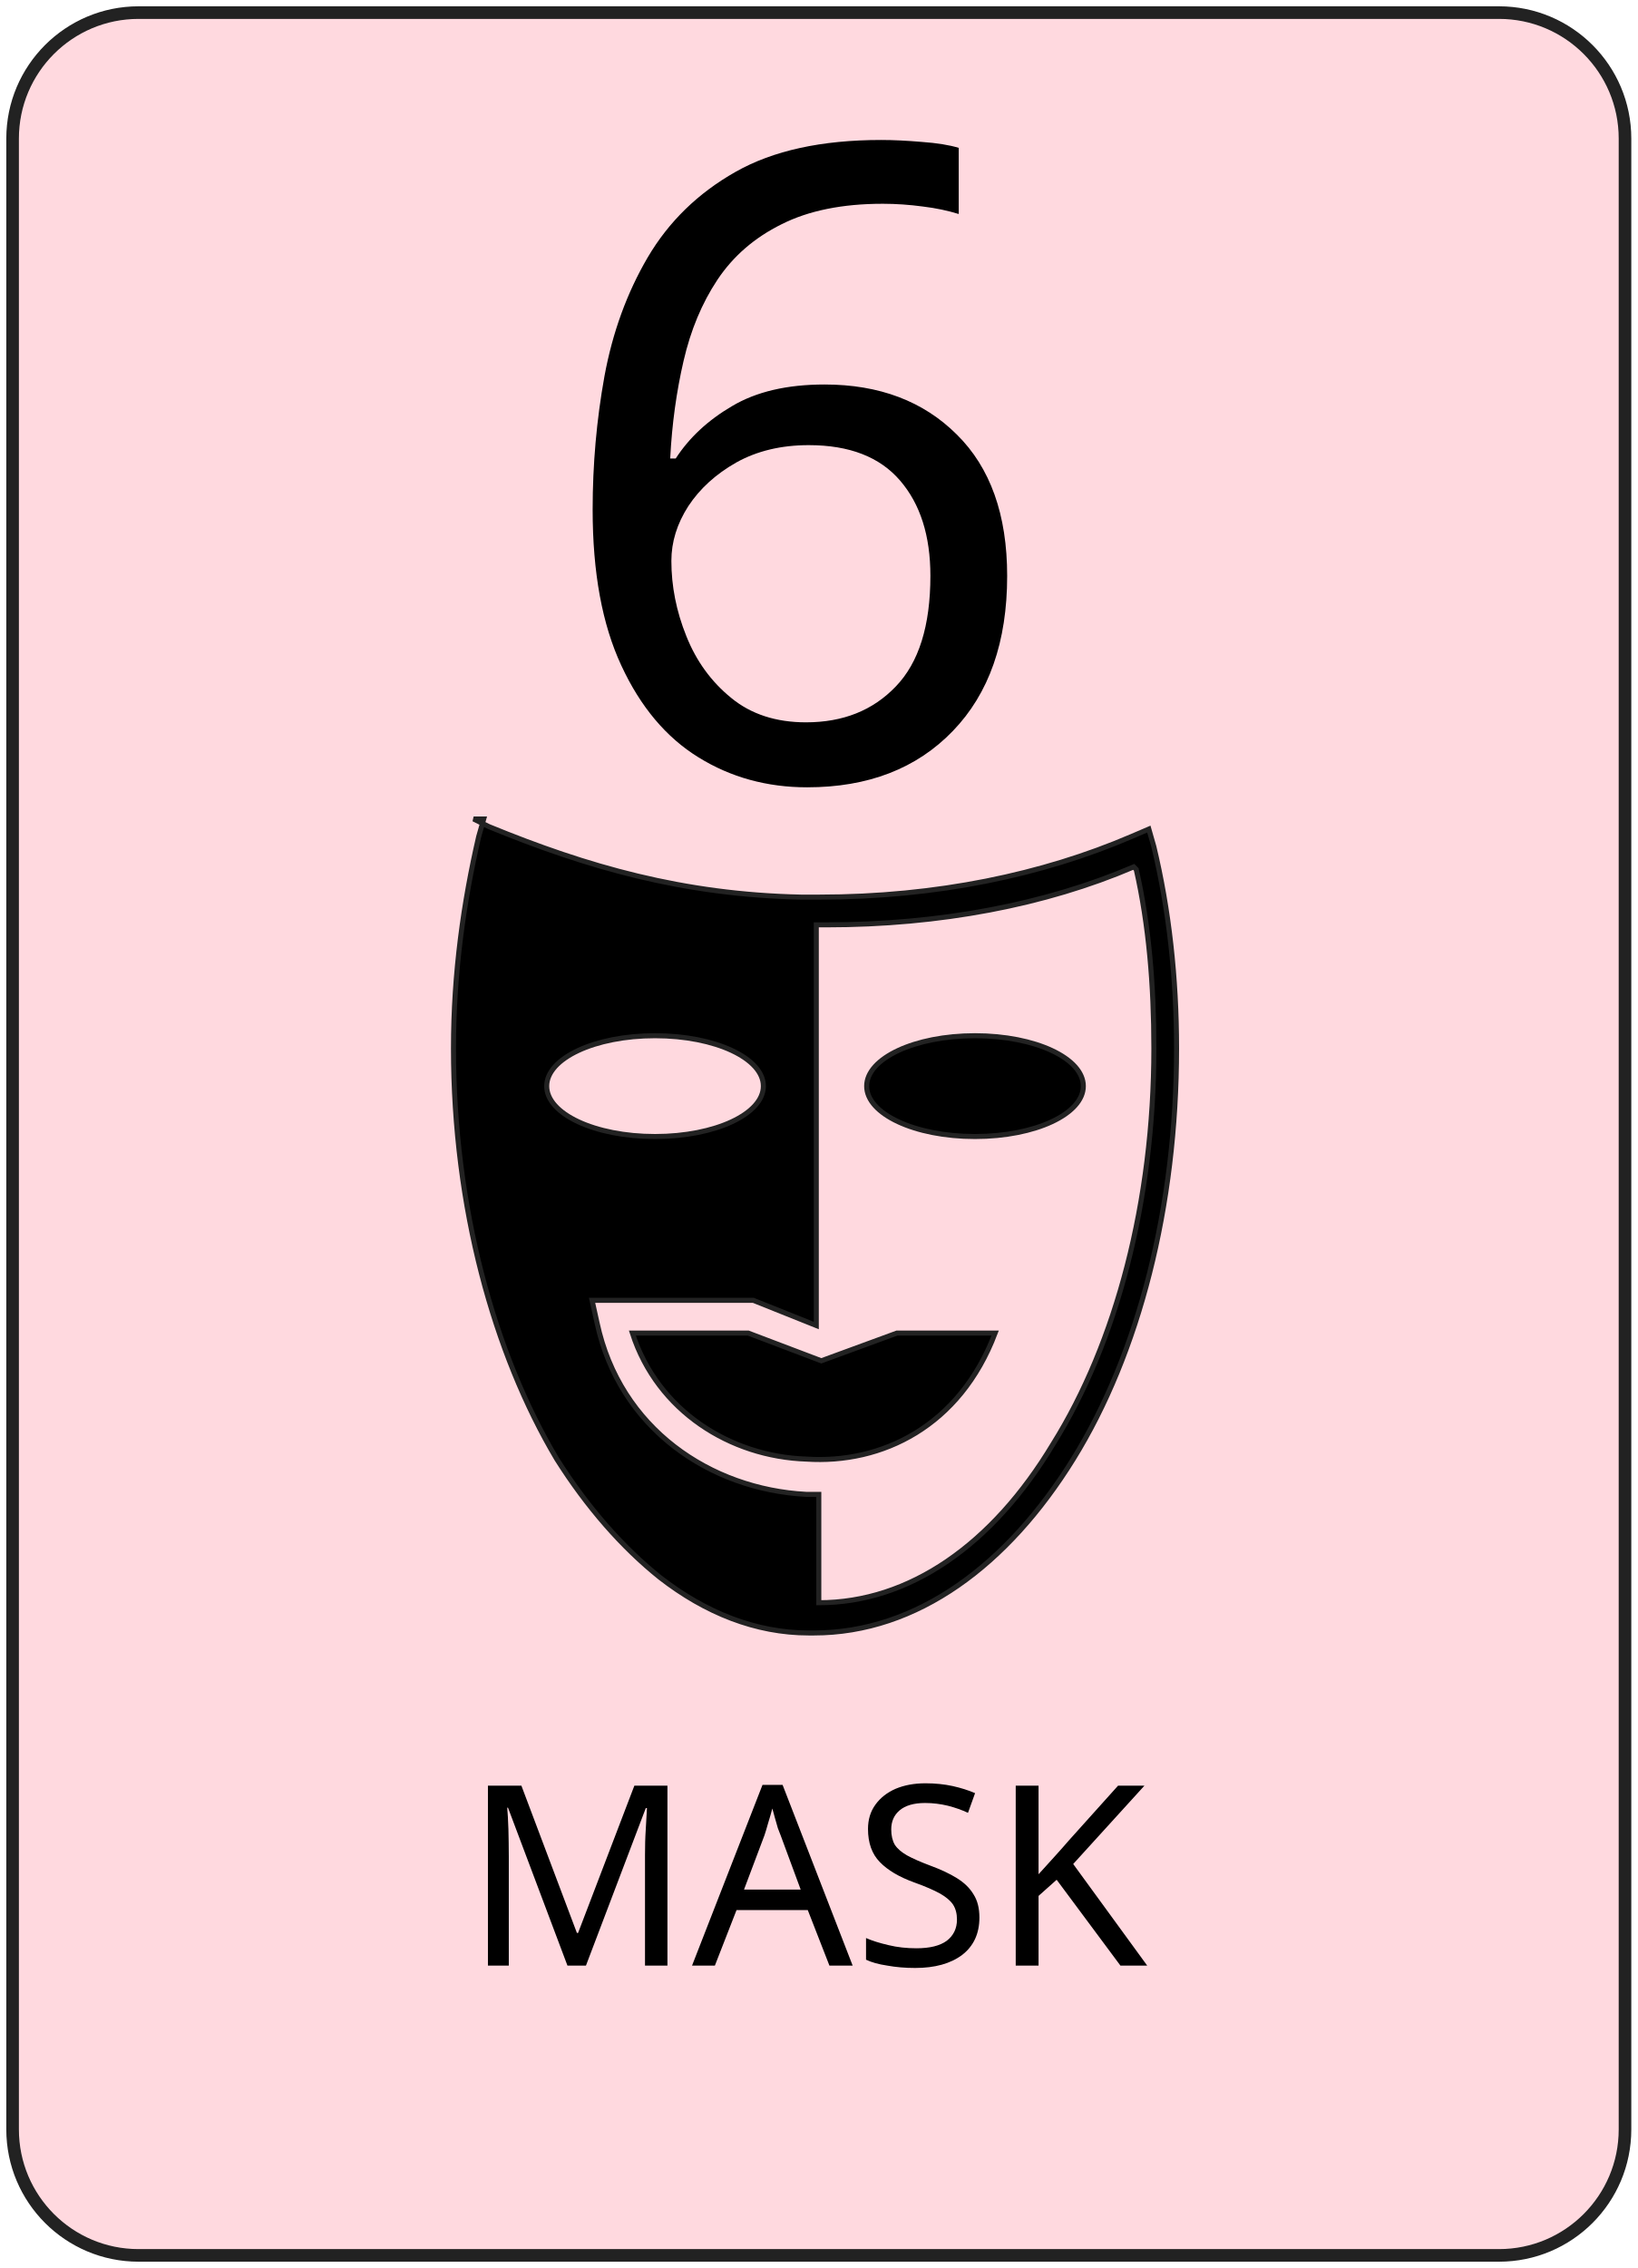
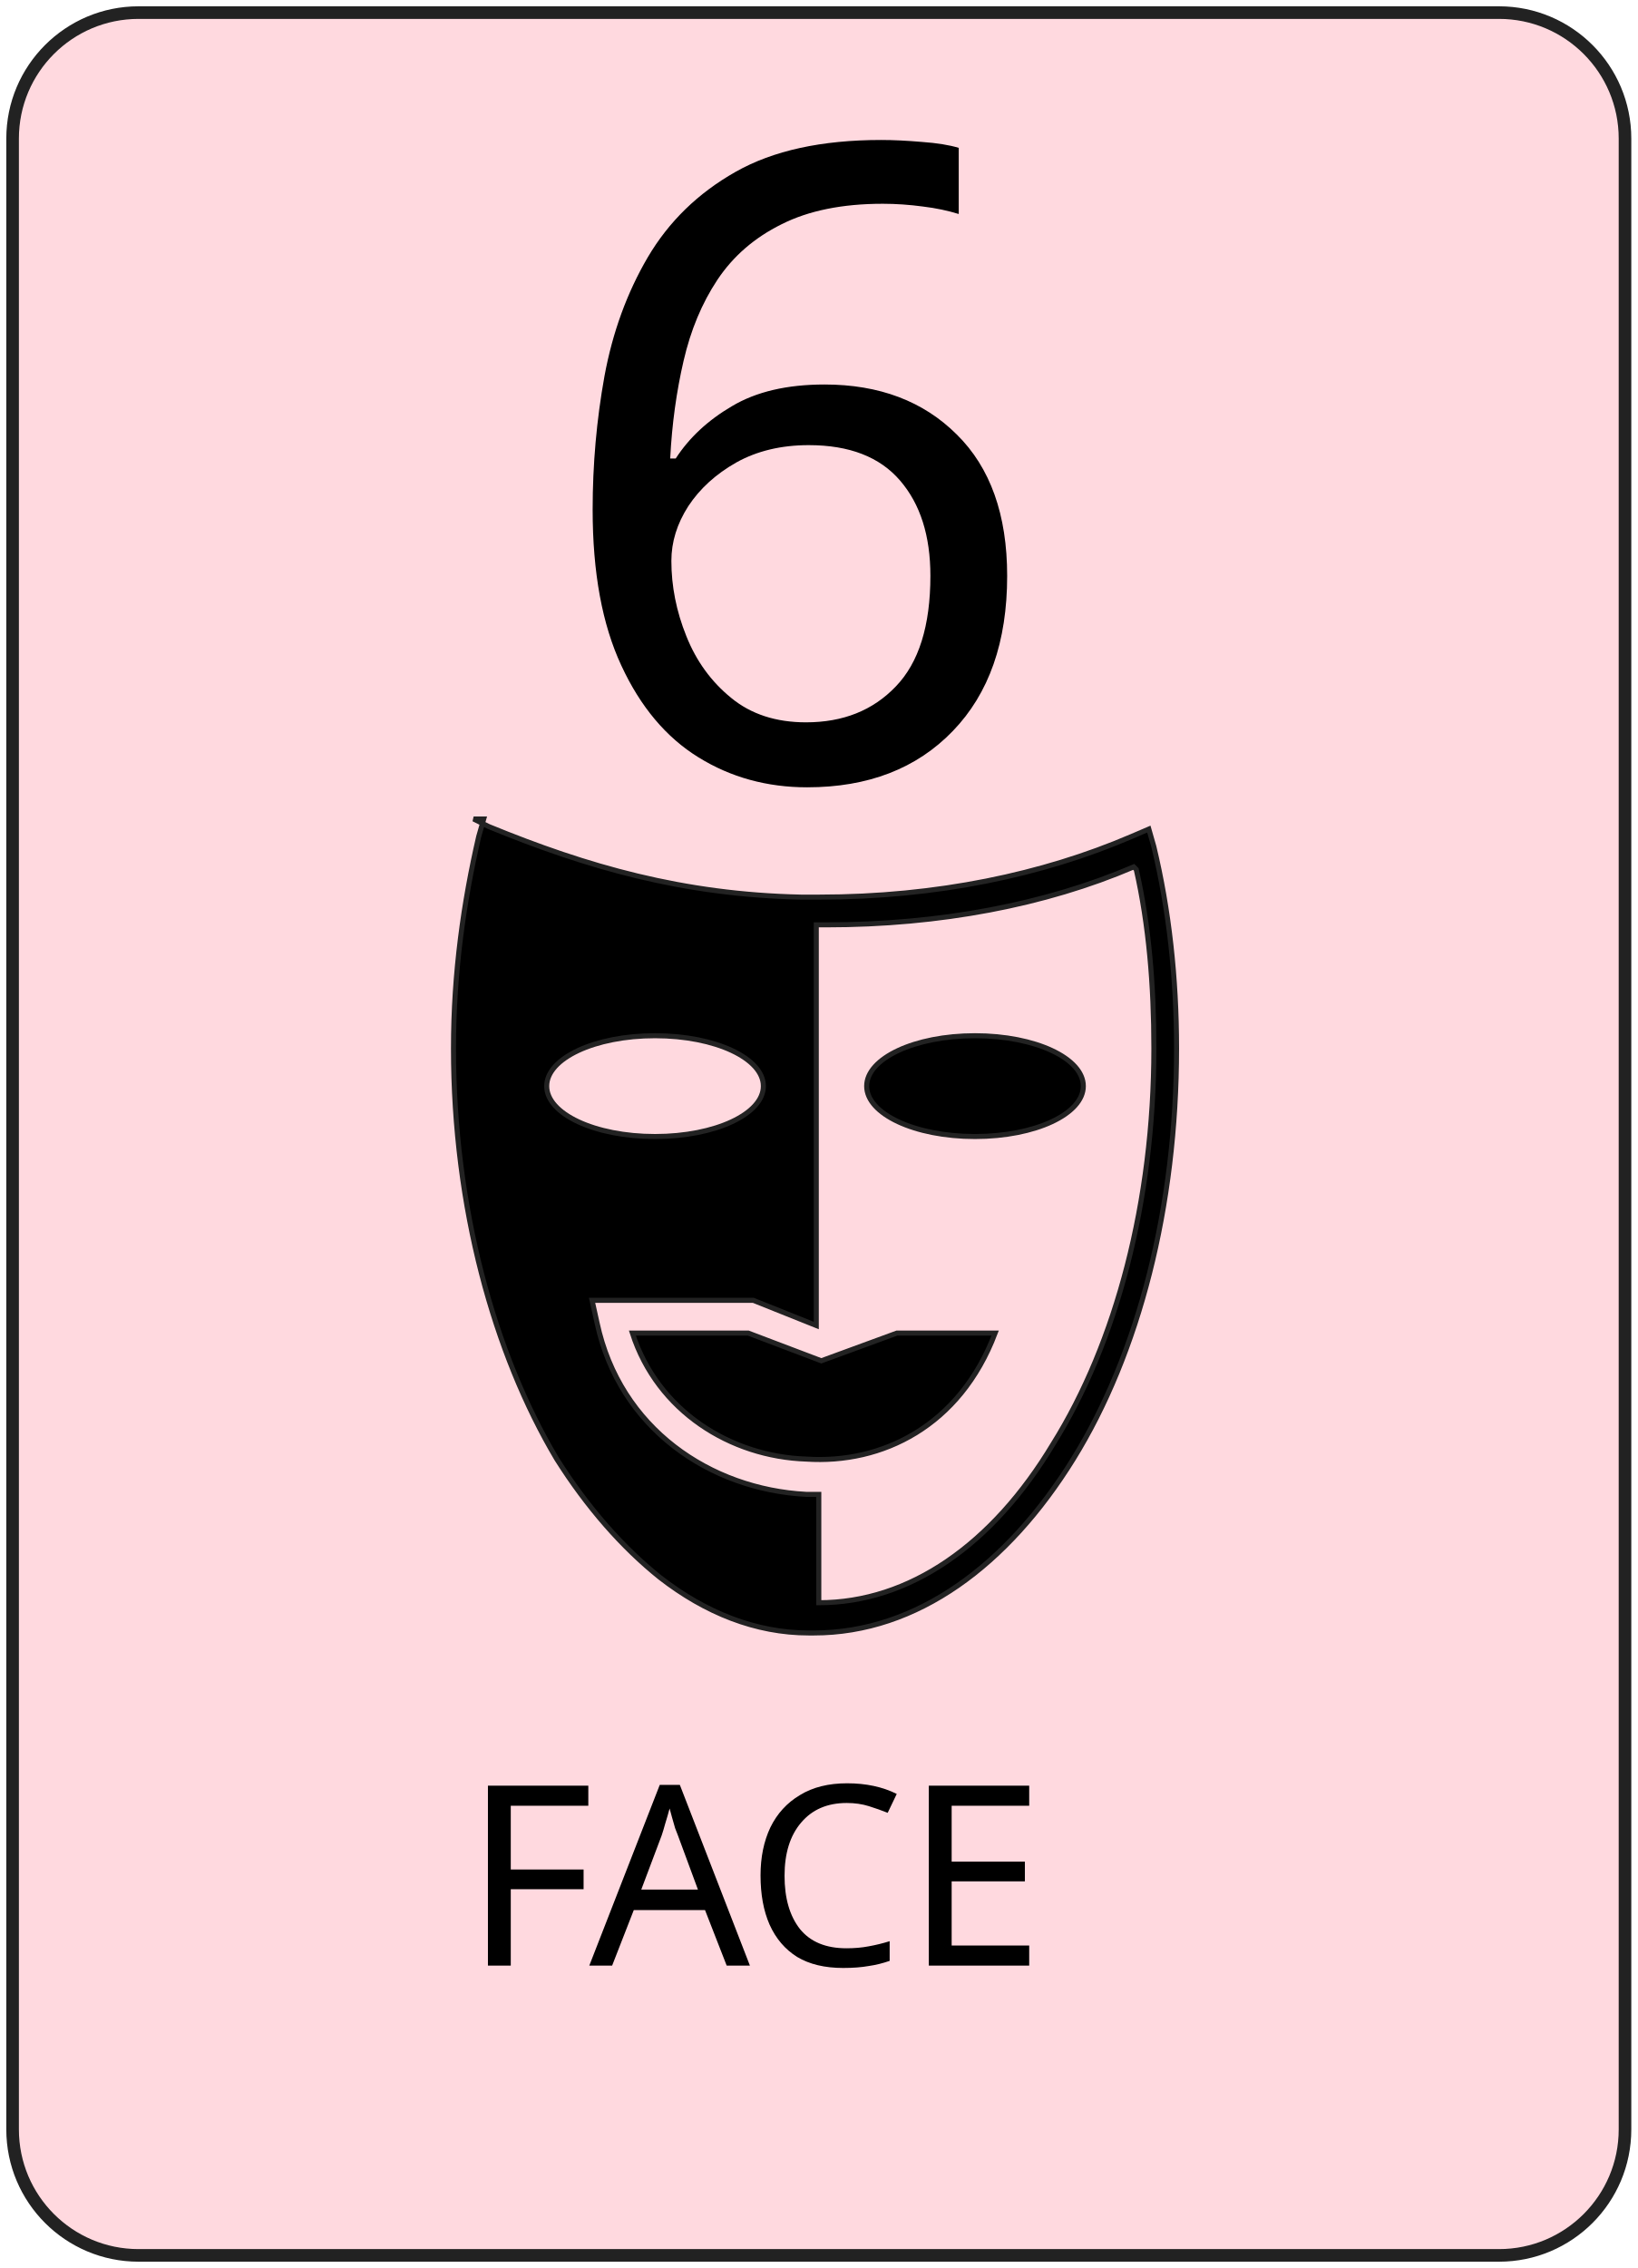
<svg xmlns="http://www.w3.org/2000/svg" height="90" width="65" viewbox="0 0 60 60">
  <rect x="0.5" y="0.5" width="64" height="89" rx="5" ry="5" style="fill:#ffd9df;stroke:#222222;stroke-width:0.5px" />
  <path d="m 19.2,32.5 -0.2,0.7 c -0.6,2.6 -1.0,5.4 -1.0,8.4 0.0,6.3 1.6,12.1 4.1,16.3 1.2,1.9 2.6,3.5 4.1,4.7 1.8,1.4 3.8,2.2 5.9,2.2 0.0,0.0 0.1,0.0 0.1,0.0 0.0,0.0 0.1,0.0 0.1,0.0 4.1,0.0 7.7,-2.7 10.3,-6.9 2.6,-4.2 4.1,-10.0 4.1,-16.3 0.0,-2.8 -0.3,-5.5 -0.9,-8.0 l -0.2,-0.7 -0.7,0.3 c -3.5,1.5 -7.7,2.4 -12.4,2.4 -0.1,0.0 -0.3,0.0 -0.4,0.0 v 0.0 c -0.1,0 -0.2,0.0 -0.3,0.0 -4.7,-0.1 -8.5,-1.2 -12.4,-2.8 l -0.6,-0.3 z m 25.9,2.0 c 0.5,2.2 0.7,4.6 0.7,7.1 0.0,6.1 -1.5,11.7 -4.0,15.7 -2.4,4.0 -5.7,6.3 -9.3,6.3 0.0,0.0 0.0,0.0 0.0,0.0 v -4.3 c -0.2,0.0 -0.4,0.0 -0.5,0.0 -3.8,-0.2 -7.4,-2.6 -8.3,-6.8 L 23.5,51.6 h 6.4 l 2.5,1.0 V 36.7 c 0.1,0.0 0.3,0.0 0.4,0.0 h 0.0 c 4.5,0.0 8.7,-0.8 12.2,-2.3 z M 26.0,41.1 c 2.4,0 4.3,0.9 4.3,2.0 0.0,1.1 -1.9,2.0 -4.3,2.0 -2.4,0.0 -4.3,-0.9 -4.3,-2.0 0.0,-1.1 1.9,-2.0 4.3,-2.0 z m 12.7,0.0 c -2.4,0.0 -4.3,0.9 -4.3,2.0 0,1.1 1.9,2.0 4.3,2.0 2.4,0.0 4.3,-0.9 4.3,-2.0 0.0,-1.1 -1.9,-2.0 -4.3,-2.0 z M 25.1,52.9 c 1.0,3.1 3.9,4.9 6.9,5.0 3.0,0.2 6.1,-1.3 7.5,-5.0 h -3.9 l -3.0,1.1 -2.9,-1.1 h -4.6 z" style="fill:#000000;stroke:#222222;stroke-width:0.2px" />
  <text style="font-size:35px;font-family:sans-serif;fill:#000000;stroke:none" x="21.6" y="30.9" id="number">6</text>
-   <text style="font-size:10px;font-family:sans-serif;fill:#000000;stroke:none" x="18.4" y="78.0" id="name">MASK</text>
+   <text style="font-size:10px;font-family:sans-serif;fill:#000000;stroke:none" x="18.4" y="78.0" id="name">FACE</text>
</svg>
